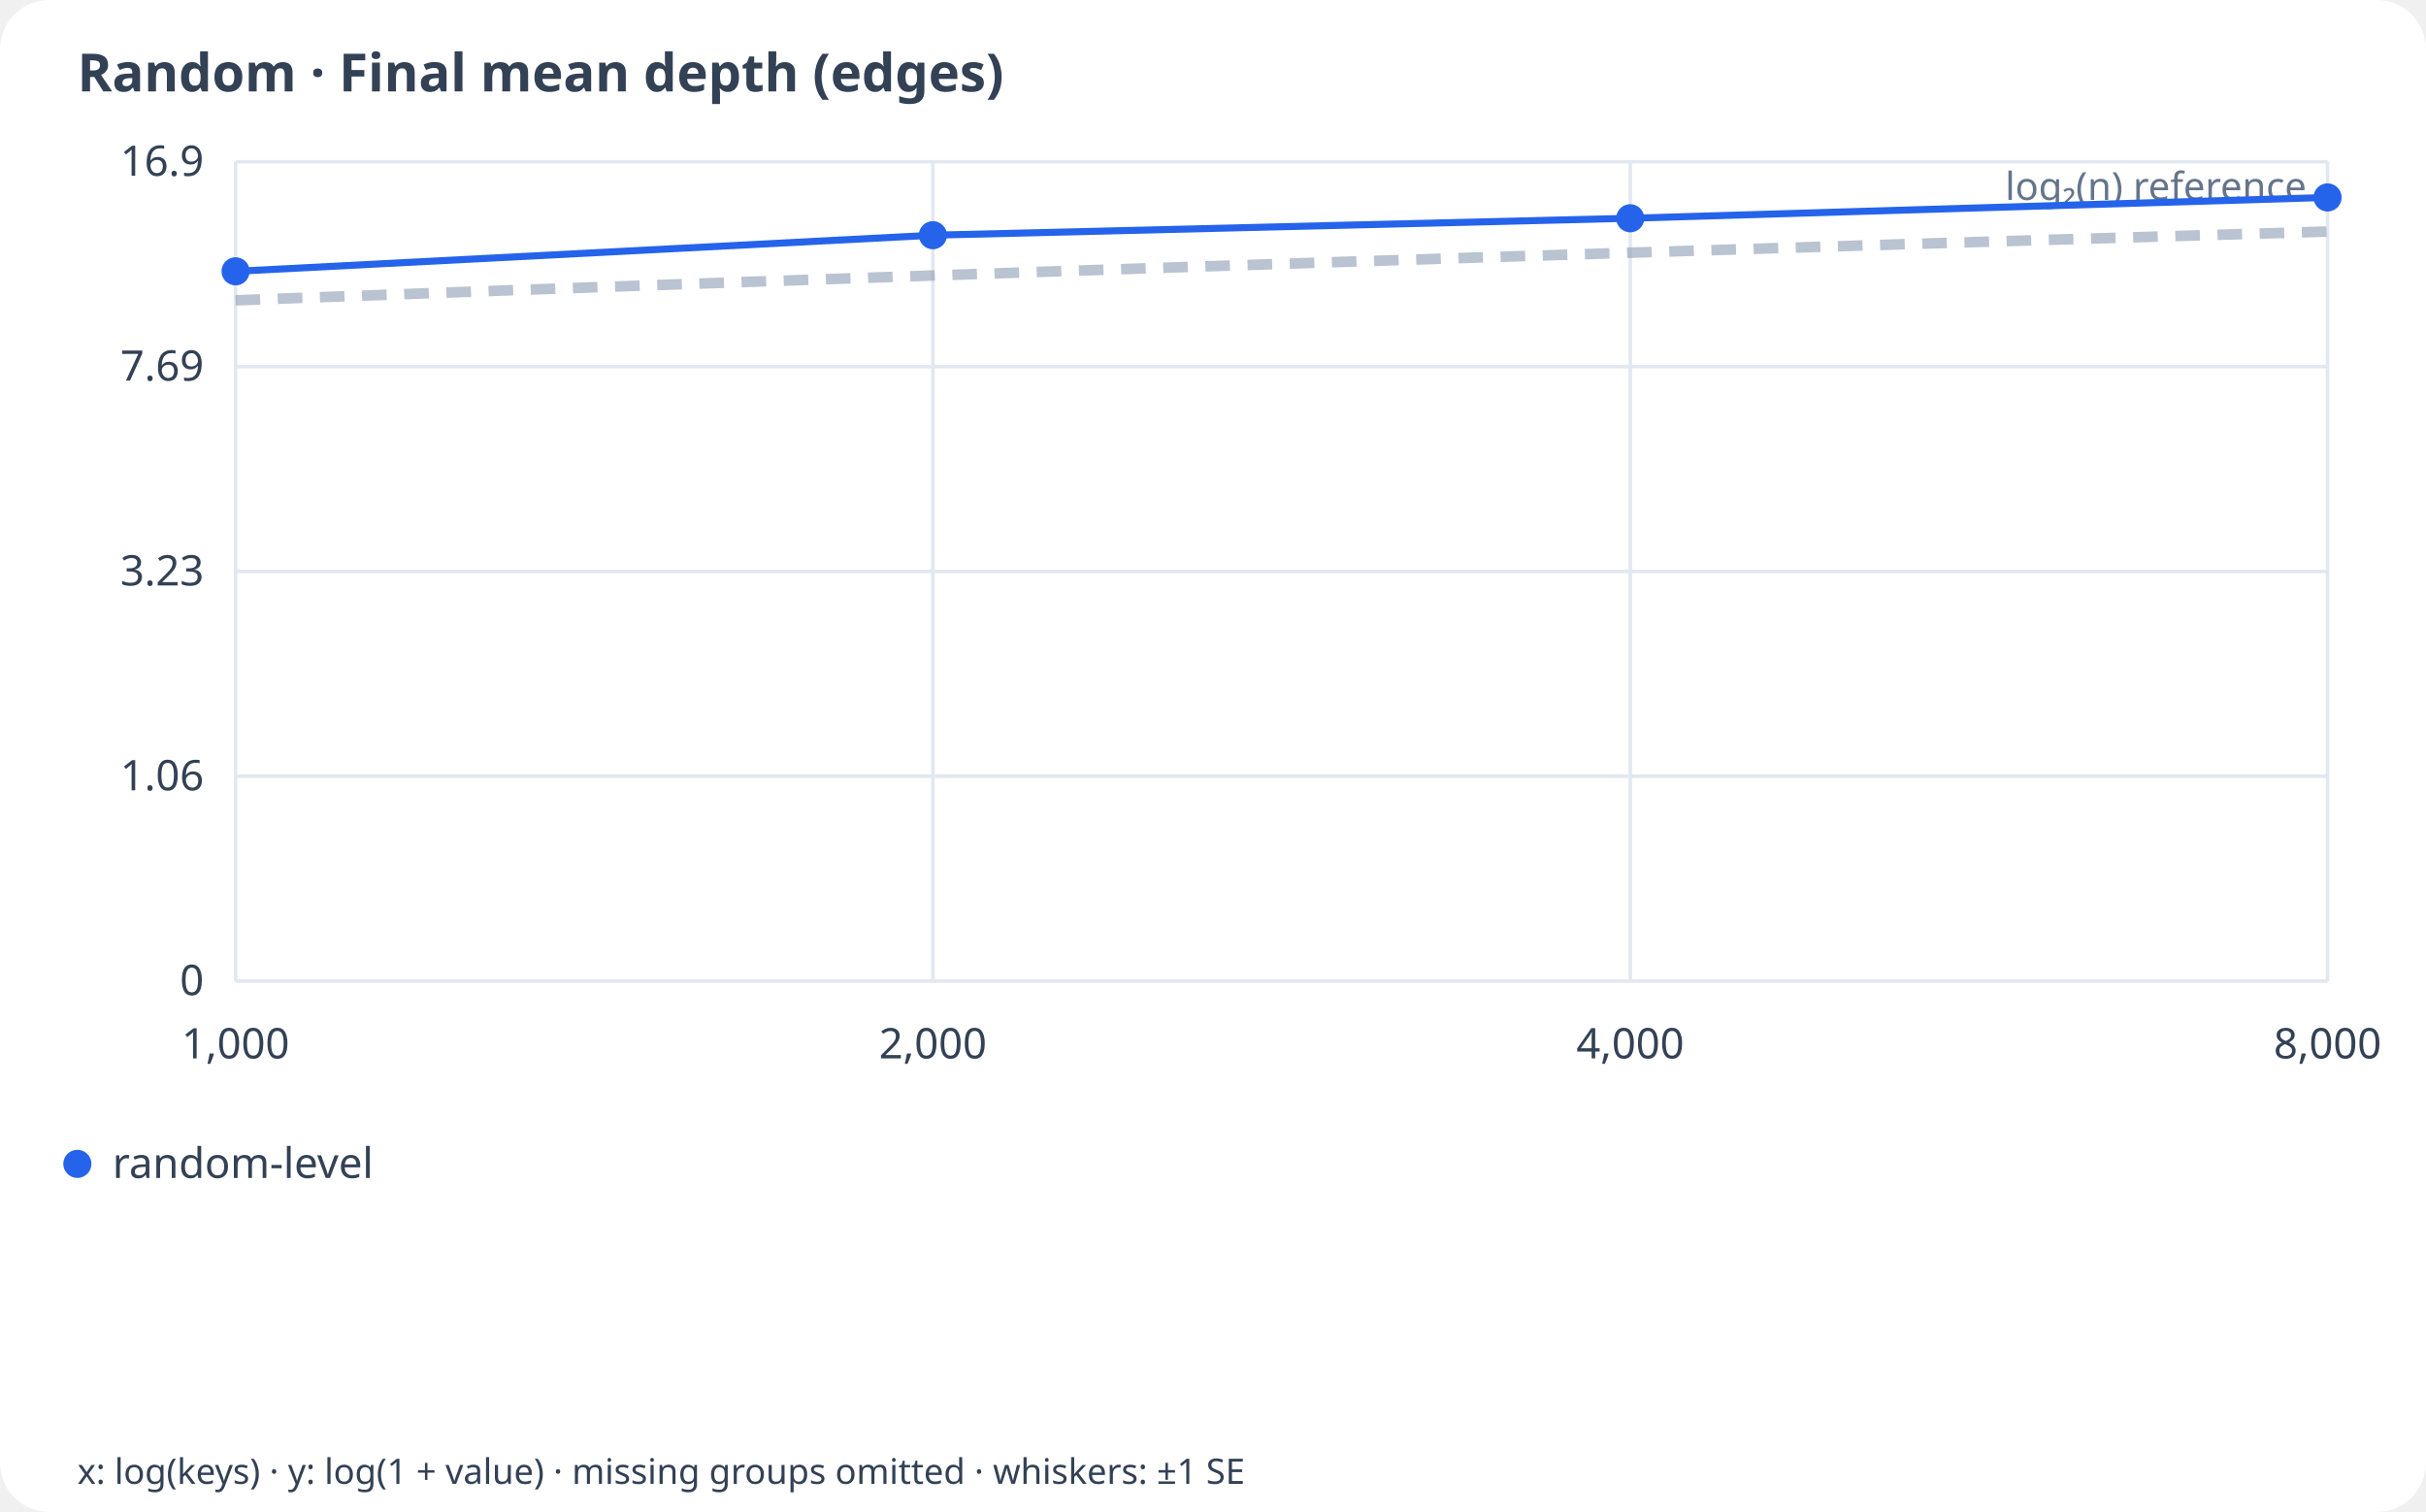
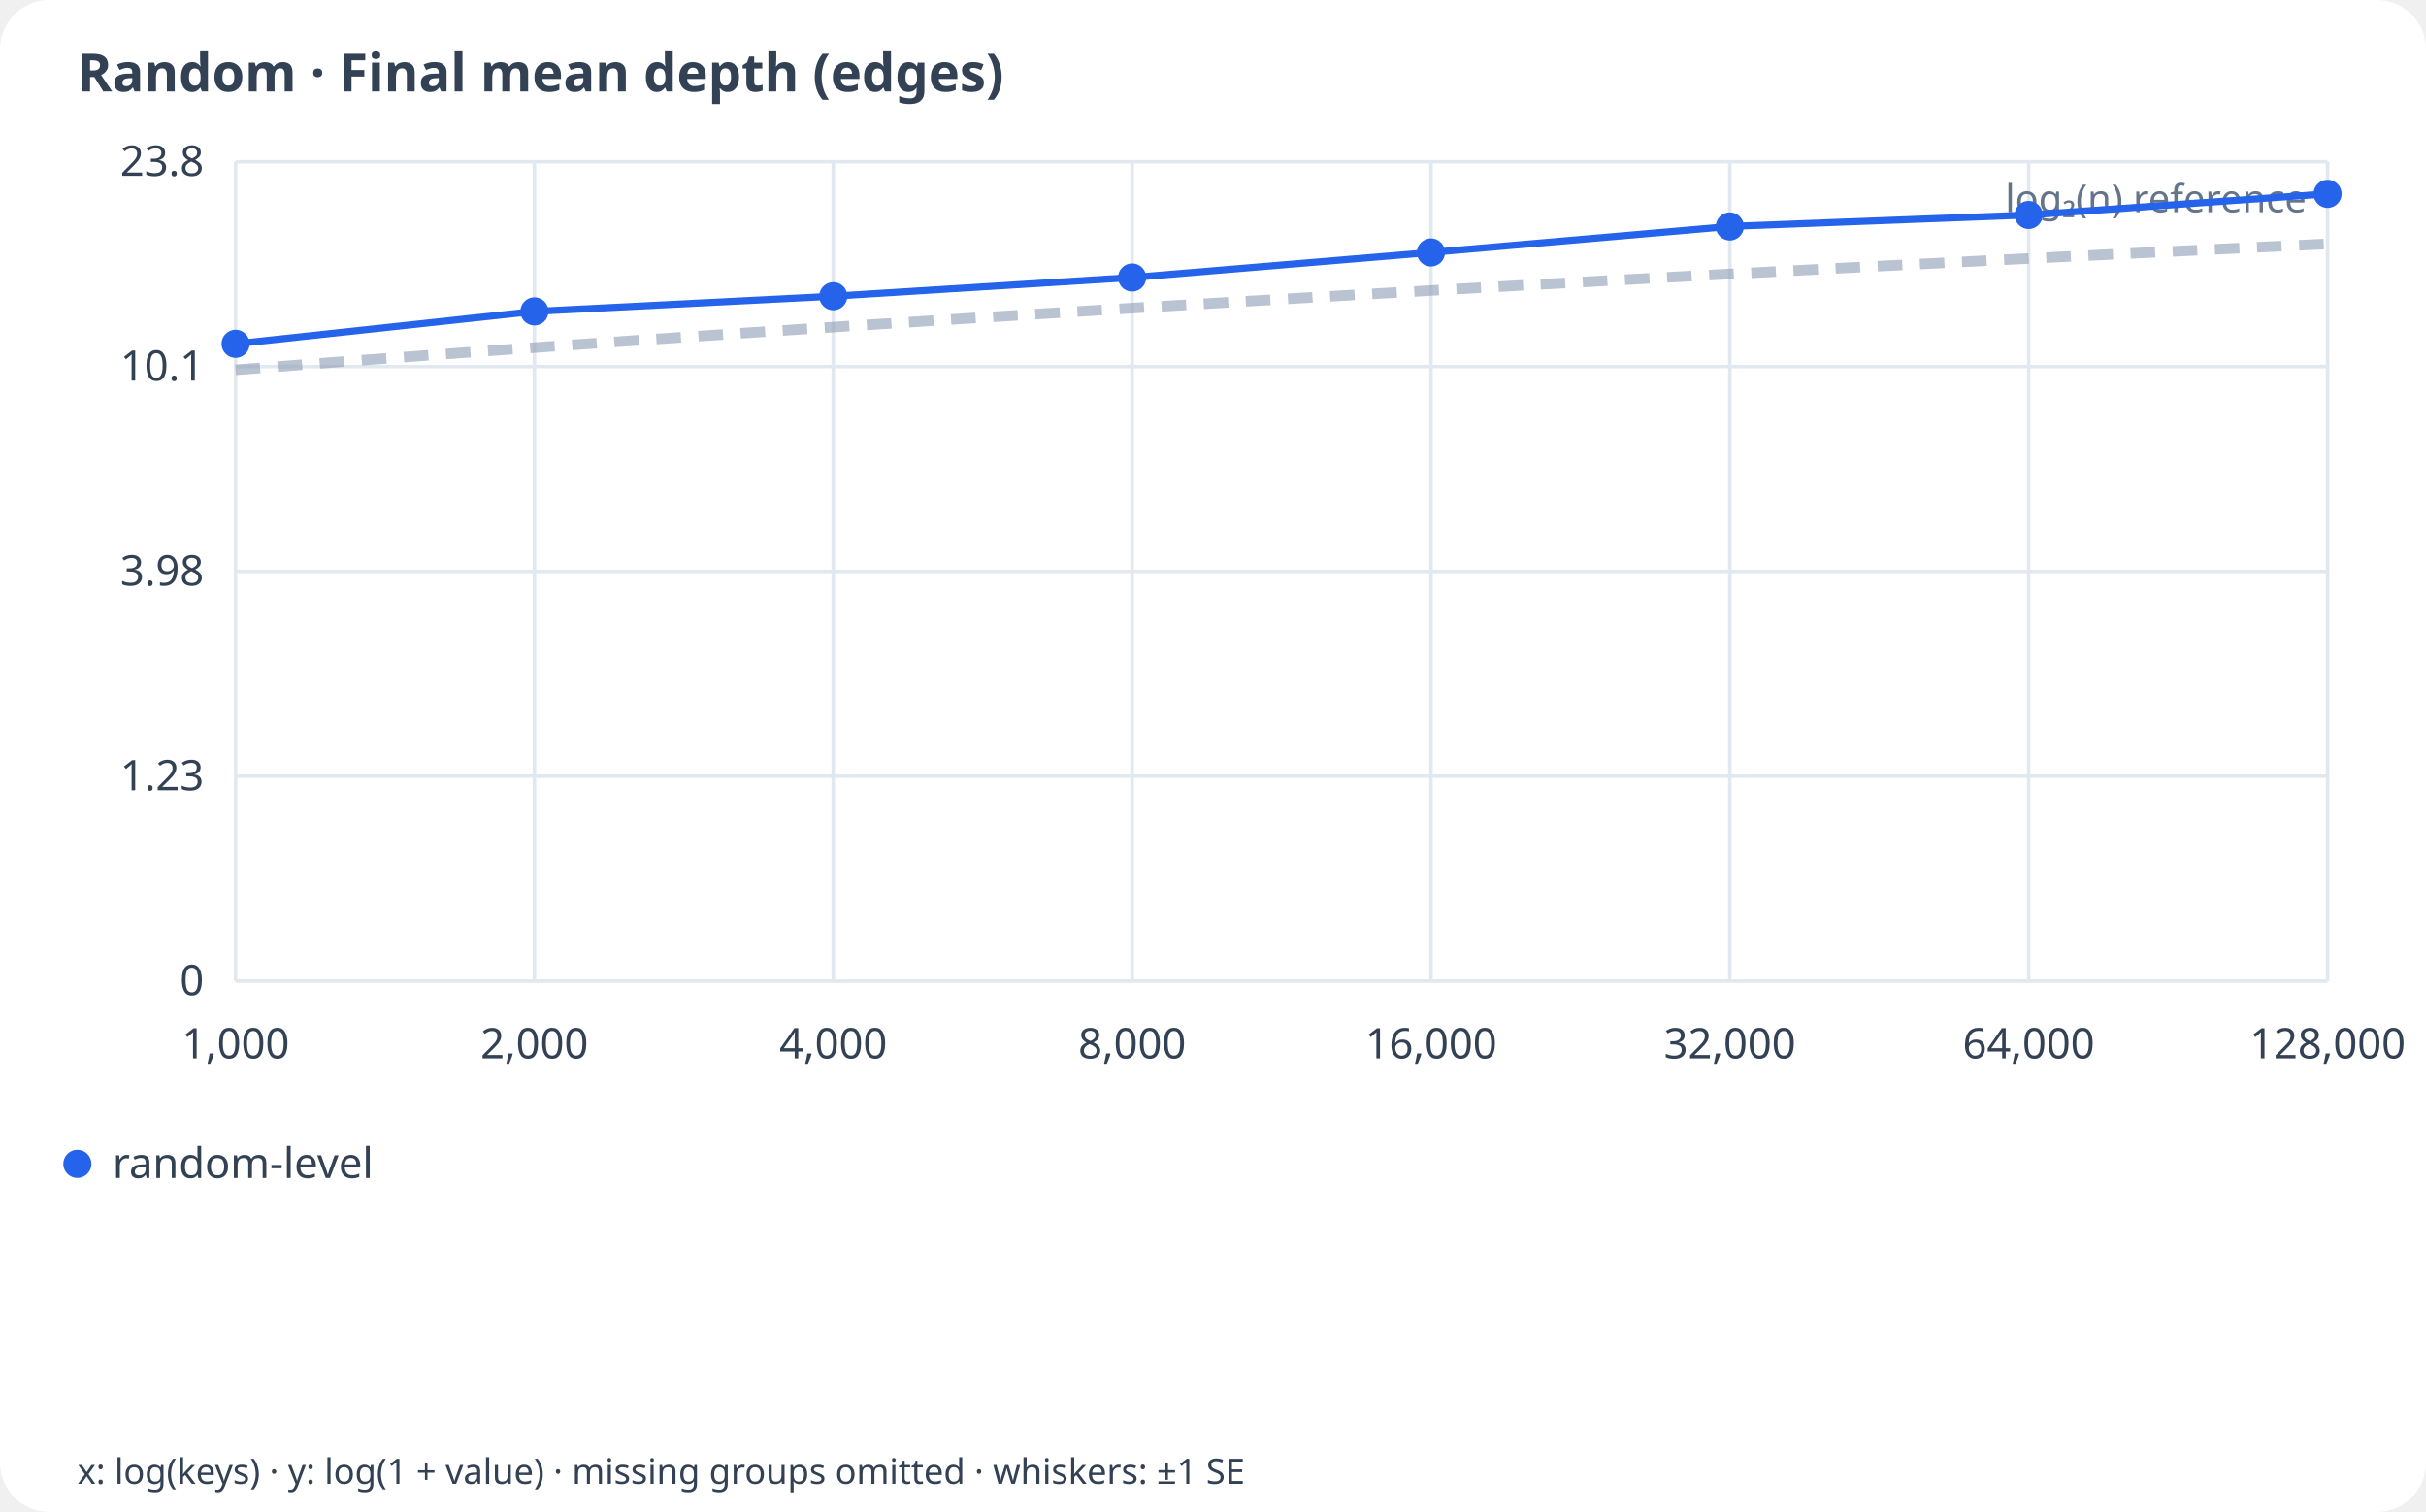
<svg xmlns="http://www.w3.org/2000/svg" viewBox="0 0 690 430" role="img" aria-labelledby="title desc">
  <style>text{font:12px system-ui,sans-serif;fill:#334155}.grid{stroke:#e2e8f0}path,line{vector-effect:non-scaling-stroke}</style>
  <rect width="690" height="430" rx="14" fill="white" />
  <text x="22" y="26" style="font-size:15px;font-weight:650">Random · Final mean depth (edges)</text>
  <line class="grid" x1="67" x2="662" y1="279.00" y2="279.00" />
  <text x="58" y="283.00" text-anchor="end">0</text>
  <line class="grid" x1="67" x2="662" y1="220.75" y2="220.75" />
-   <text x="58" y="224.75" text-anchor="end">1.06</text>
+   <text x="58" y="224.75" text-anchor="end">1.23</text>
  <line class="grid" x1="67" x2="662" y1="162.50" y2="162.50" />
-   <text x="58" y="166.50" text-anchor="end">3.23</text>
+   <text x="58" y="166.50" text-anchor="end">3.98</text>
  <line class="grid" x1="67" x2="662" y1="104.25" y2="104.25" />
-   <text x="58" y="108.25" text-anchor="end">7.69</text>
+   <text x="58" y="108.25" text-anchor="end">10.1</text>
  <line class="grid" x1="67" x2="662" y1="46.00" y2="46.00" />
-   <text x="58" y="50.00" text-anchor="end">16.9</text>
+   <text x="58" y="50.00" text-anchor="end">23.8</text>
  <line class="grid" x1="67.00" x2="67.00" y1="46" y2="279" />
  <text x="67.00" y="301" text-anchor="middle">1,000</text>
-   <line class="grid" x1="265.33" x2="265.33" y1="46" y2="279" />
-   <text x="265.33" y="301" text-anchor="middle">2,000</text>
-   <line class="grid" x1="463.67" x2="463.67" y1="46" y2="279" />
-   <text x="463.67" y="301" text-anchor="middle">4,000</text>
+   <line class="grid" x1="152.00" x2="152.00" y1="46" y2="279" />
+   <text x="152.00" y="301" text-anchor="middle">2,000</text>
+   <line class="grid" x1="237.00" x2="237.00" y1="46" y2="279" />
+   <text x="237.00" y="301" text-anchor="middle">4,000</text>
+   <line class="grid" x1="322.00" x2="322.00" y1="46" y2="279" />
+   <text x="322.00" y="301" text-anchor="middle">8,000</text>
+   <line class="grid" x1="407.00" x2="407.00" y1="46" y2="279" />
+   <text x="407.00" y="301" text-anchor="middle">16,000</text>
+   <line class="grid" x1="492.00" x2="492.00" y1="46" y2="279" />
+   <text x="492.00" y="301" text-anchor="middle">32,000</text>
+   <line class="grid" x1="577.00" x2="577.00" y1="46" y2="279" />
+   <text x="577.00" y="301" text-anchor="middle">64,000</text>
  <line class="grid" x1="662.00" x2="662.00" y1="46" y2="279" />
-   <text x="662.00" y="301" text-anchor="middle">8,000</text>
-   <path class="log-reference" d="M67.00,85.41 L72.95,85.19 L78.90,84.97 L84.85,84.75 L90.80,84.53 L96.75,84.31 L102.70,84.09 L108.65,83.88 L114.60,83.66 L120.55,83.44 L126.50,83.23 L132.45,83.01 L138.40,82.80 L144.35,82.58 L150.30,82.37 L156.25,82.16 L162.20,81.95 L168.15,81.73 L174.10,81.52 L180.05,81.31 L186.00,81.10 L191.95,80.89 L197.90,80.69 L203.85,80.48 L209.80,80.27 L215.75,80.06 L221.70,79.85 L227.65,79.65 L233.60,79.44 L239.55,79.24 L245.50,79.03 L251.45,78.83 L257.40,78.63 L263.35,78.42 L269.30,78.22 L275.25,78.02 L281.20,77.82 L287.15,77.62 L293.10,77.41 L299.05,77.21 L305.00,77.01 L310.95,76.82 L316.90,76.62 L322.85,76.42 L328.80,76.22 L334.75,76.02 L340.70,75.83 L346.65,75.63 L352.60,75.44 L358.55,75.24 L364.50,75.05 L370.45,74.85 L376.40,74.66 L382.35,74.46 L388.30,74.27 L394.25,74.08 L400.20,73.89 L406.15,73.70 L412.10,73.50 L418.05,73.31 L424.00,73.12 L429.95,72.93 L435.90,72.74 L441.85,72.56 L447.80,72.37 L453.75,72.18 L459.70,71.99 L465.65,71.80 L471.60,71.62 L477.55,71.43 L483.50,71.25 L489.45,71.06 L495.40,70.88 L501.35,70.69 L507.30,70.51 L513.25,70.32 L519.20,70.14 L525.15,69.96 L531.10,69.77 L537.05,69.59 L543.00,69.41 L548.95,69.23 L554.90,69.05 L560.85,68.87 L566.80,68.69 L572.75,68.51 L578.70,68.33 L584.65,68.15 L590.60,67.97 L596.55,67.79 L602.50,67.62 L608.45,67.44 L614.40,67.26 L620.35,67.09 L626.30,66.91 L632.25,66.73 L638.20,66.56 L644.15,66.38 L650.10,66.21 L656.05,66.03 L662.00,65.86" stroke="#94a3b8" stroke-width="3" stroke-dasharray="7 5" opacity="0.65" fill="none" />
-   <text x="656" y="56.86" text-anchor="end" style="fill:#64748b;font-size:11px">log₂(n) reference</text>
-   <path d="M67.00,79.30V75.07 M64.00,79.30h6 M64.00,75.07h6" stroke="#2563eb" fill="none" />
-   <circle cx="67.00" cy="77.16" r="4" fill="#2563eb" />
-   <path d="M67.00,77.16 L265.33,66.89" stroke="#2563eb" stroke-width="2" fill="none" />
-   <path d="M265.33,67.35V66.43 M262.33,67.35h6 M262.33,66.43h6" stroke="#2563eb" fill="none" />
-   <circle cx="265.33" cy="66.89" r="4" fill="#2563eb" />
-   <path d="M265.33,66.89 L463.67,62.07" stroke="#2563eb" stroke-width="2" fill="none" />
-   <path d="M463.67,63.78V60.40 M460.67,63.78h6 M460.67,60.40h6" stroke="#2563eb" fill="none" />
-   <circle cx="463.67" cy="62.07" r="4" fill="#2563eb" />
-   <path d="M463.67,62.07 L662.00,56.15" stroke="#2563eb" stroke-width="2" fill="none" />
-   <path d="M662.00,57.70V54.62 M659.00,57.70h6 M659.00,54.62h6" stroke="#2563eb" fill="none" />
-   <circle cx="662.00" cy="56.15" r="4" fill="#2563eb" />
+   <text x="662.00" y="301" text-anchor="middle">128,000</text>
+   <path class="log-reference" d="M67.00,105.19 L72.95,104.73 L78.90,104.27 L84.85,103.81 L90.80,103.36 L96.75,102.91 L102.70,102.46 L108.65,102.02 L114.60,101.58 L120.55,101.14 L126.50,100.70 L132.45,100.26 L138.40,99.83 L144.35,99.40 L150.30,98.98 L156.25,98.55 L162.20,98.13 L168.15,97.71 L174.10,97.30 L180.05,96.88 L186.00,96.47 L191.95,96.06 L197.90,95.65 L203.85,95.25 L209.80,94.84 L215.75,94.44 L221.70,94.05 L227.65,93.65 L233.60,93.26 L239.55,92.86 L245.50,92.47 L251.45,92.09 L257.40,91.70 L263.35,91.32 L269.30,90.93 L275.25,90.55 L281.20,90.18 L287.15,89.80 L293.10,89.43 L299.05,89.06 L305.00,88.69 L310.95,88.32 L316.90,87.95 L322.85,87.59 L328.80,87.22 L334.75,86.86 L340.70,86.50 L346.65,86.15 L352.60,85.79 L358.55,85.44 L364.50,85.09 L370.45,84.74 L376.40,84.39 L382.35,84.04 L388.30,83.69 L394.25,83.35 L400.20,83.01 L406.15,82.67 L412.10,82.33 L418.05,81.99 L424.00,81.66 L429.95,81.32 L435.90,80.99 L441.85,80.66 L447.80,80.33 L453.75,80.00 L459.70,79.67 L465.65,79.35 L471.60,79.02 L477.55,78.70 L483.50,78.38 L489.45,78.06 L495.40,77.74 L501.35,77.43 L507.30,77.11 L513.25,76.80 L519.20,76.48 L525.15,76.17 L531.10,75.86 L537.05,75.55 L543.00,75.25 L548.95,74.94 L554.90,74.64 L560.85,74.33 L566.80,74.03 L572.75,73.73 L578.70,73.43 L584.65,73.13 L590.60,72.83 L596.55,72.54 L602.50,72.24 L608.45,71.95 L614.40,71.66 L620.35,71.37 L626.30,71.08 L632.25,70.79 L638.20,70.50 L644.15,70.21 L650.10,69.93 L656.05,69.64 L662.00,69.36" stroke="#94a3b8" stroke-width="3" stroke-dasharray="7 5" opacity="0.65" fill="none" />
+   <text x="656" y="60.36" text-anchor="end" style="fill:#64748b;font-size:11px">log₂(n) reference</text>
+   <path d="M67.00,99.71V95.91 M64.00,99.71h6 M64.00,95.91h6" stroke="#2563eb" fill="none" />
+   <circle cx="67.00" cy="97.78" r="4" fill="#2563eb" />
+   <path d="M67.00,97.78 L152.00,88.56" stroke="#2563eb" stroke-width="2" fill="none" />
+   <path d="M152.00,88.98V88.15 M149.00,88.98h6 M149.00,88.15h6" stroke="#2563eb" fill="none" />
+   <circle cx="152.00" cy="88.56" r="4" fill="#2563eb" />
+   <path d="M152.00,88.56 L237.00,84.24" stroke="#2563eb" stroke-width="2" fill="none" />
+   <path d="M237.00,85.77V82.73 M234.00,85.77h6 M234.00,82.73h6" stroke="#2563eb" fill="none" />
+   <circle cx="237.00" cy="84.24" r="4" fill="#2563eb" />
+   <path d="M237.00,84.24 L322.00,78.92" stroke="#2563eb" stroke-width="2" fill="none" />
+   <path d="M322.00,80.32V77.55 M319.00,80.32h6 M319.00,77.55h6" stroke="#2563eb" fill="none" />
+   <circle cx="322.00" cy="78.92" r="4" fill="#2563eb" />
+   <path d="M322.00,78.92 L407.00,71.79" stroke="#2563eb" stroke-width="2" fill="none" />
+   <path d="M407.00,73.02V70.58 M404.00,73.02h6 M404.00,70.58h6" stroke="#2563eb" fill="none" />
+   <circle cx="407.00" cy="71.79" r="4" fill="#2563eb" />
+   <path d="M407.00,71.79 L492.00,64.39" stroke="#2563eb" stroke-width="2" fill="none" />
+   <path d="M492.00,65.43V63.37 M489.00,65.43h6 M489.00,63.37h6" stroke="#2563eb" fill="none" />
+   <circle cx="492.00" cy="64.39" r="4" fill="#2563eb" />
+   <path d="M492.00,64.39 L577.00,61.13" stroke="#2563eb" stroke-width="2" fill="none" />
+   <path d="M577.00,61.50V60.76 M574.00,61.50h6 M574.00,60.76h6" stroke="#2563eb" fill="none" />
+   <circle cx="577.00" cy="61.13" r="4" fill="#2563eb" />
+   <path d="M577.00,61.13 L662.00,55.12" stroke="#2563eb" stroke-width="2" fill="none" />
+   <path d="M662.00,56.39V53.87 M659.00,56.39h6 M659.00,53.87h6" stroke="#2563eb" fill="none" />
+   <circle cx="662.00" cy="55.12" r="4" fill="#2563eb" />
  <circle cx="22" cy="331" r="4" fill="#2563eb" />
  <text x="32" y="335">random-level</text>
  <text x="22" y="422" style="font-size:10px">x: log(keys) · y: log(1 + value) · missing groups omitted · whiskers: ±1 SE</text>
</svg>
